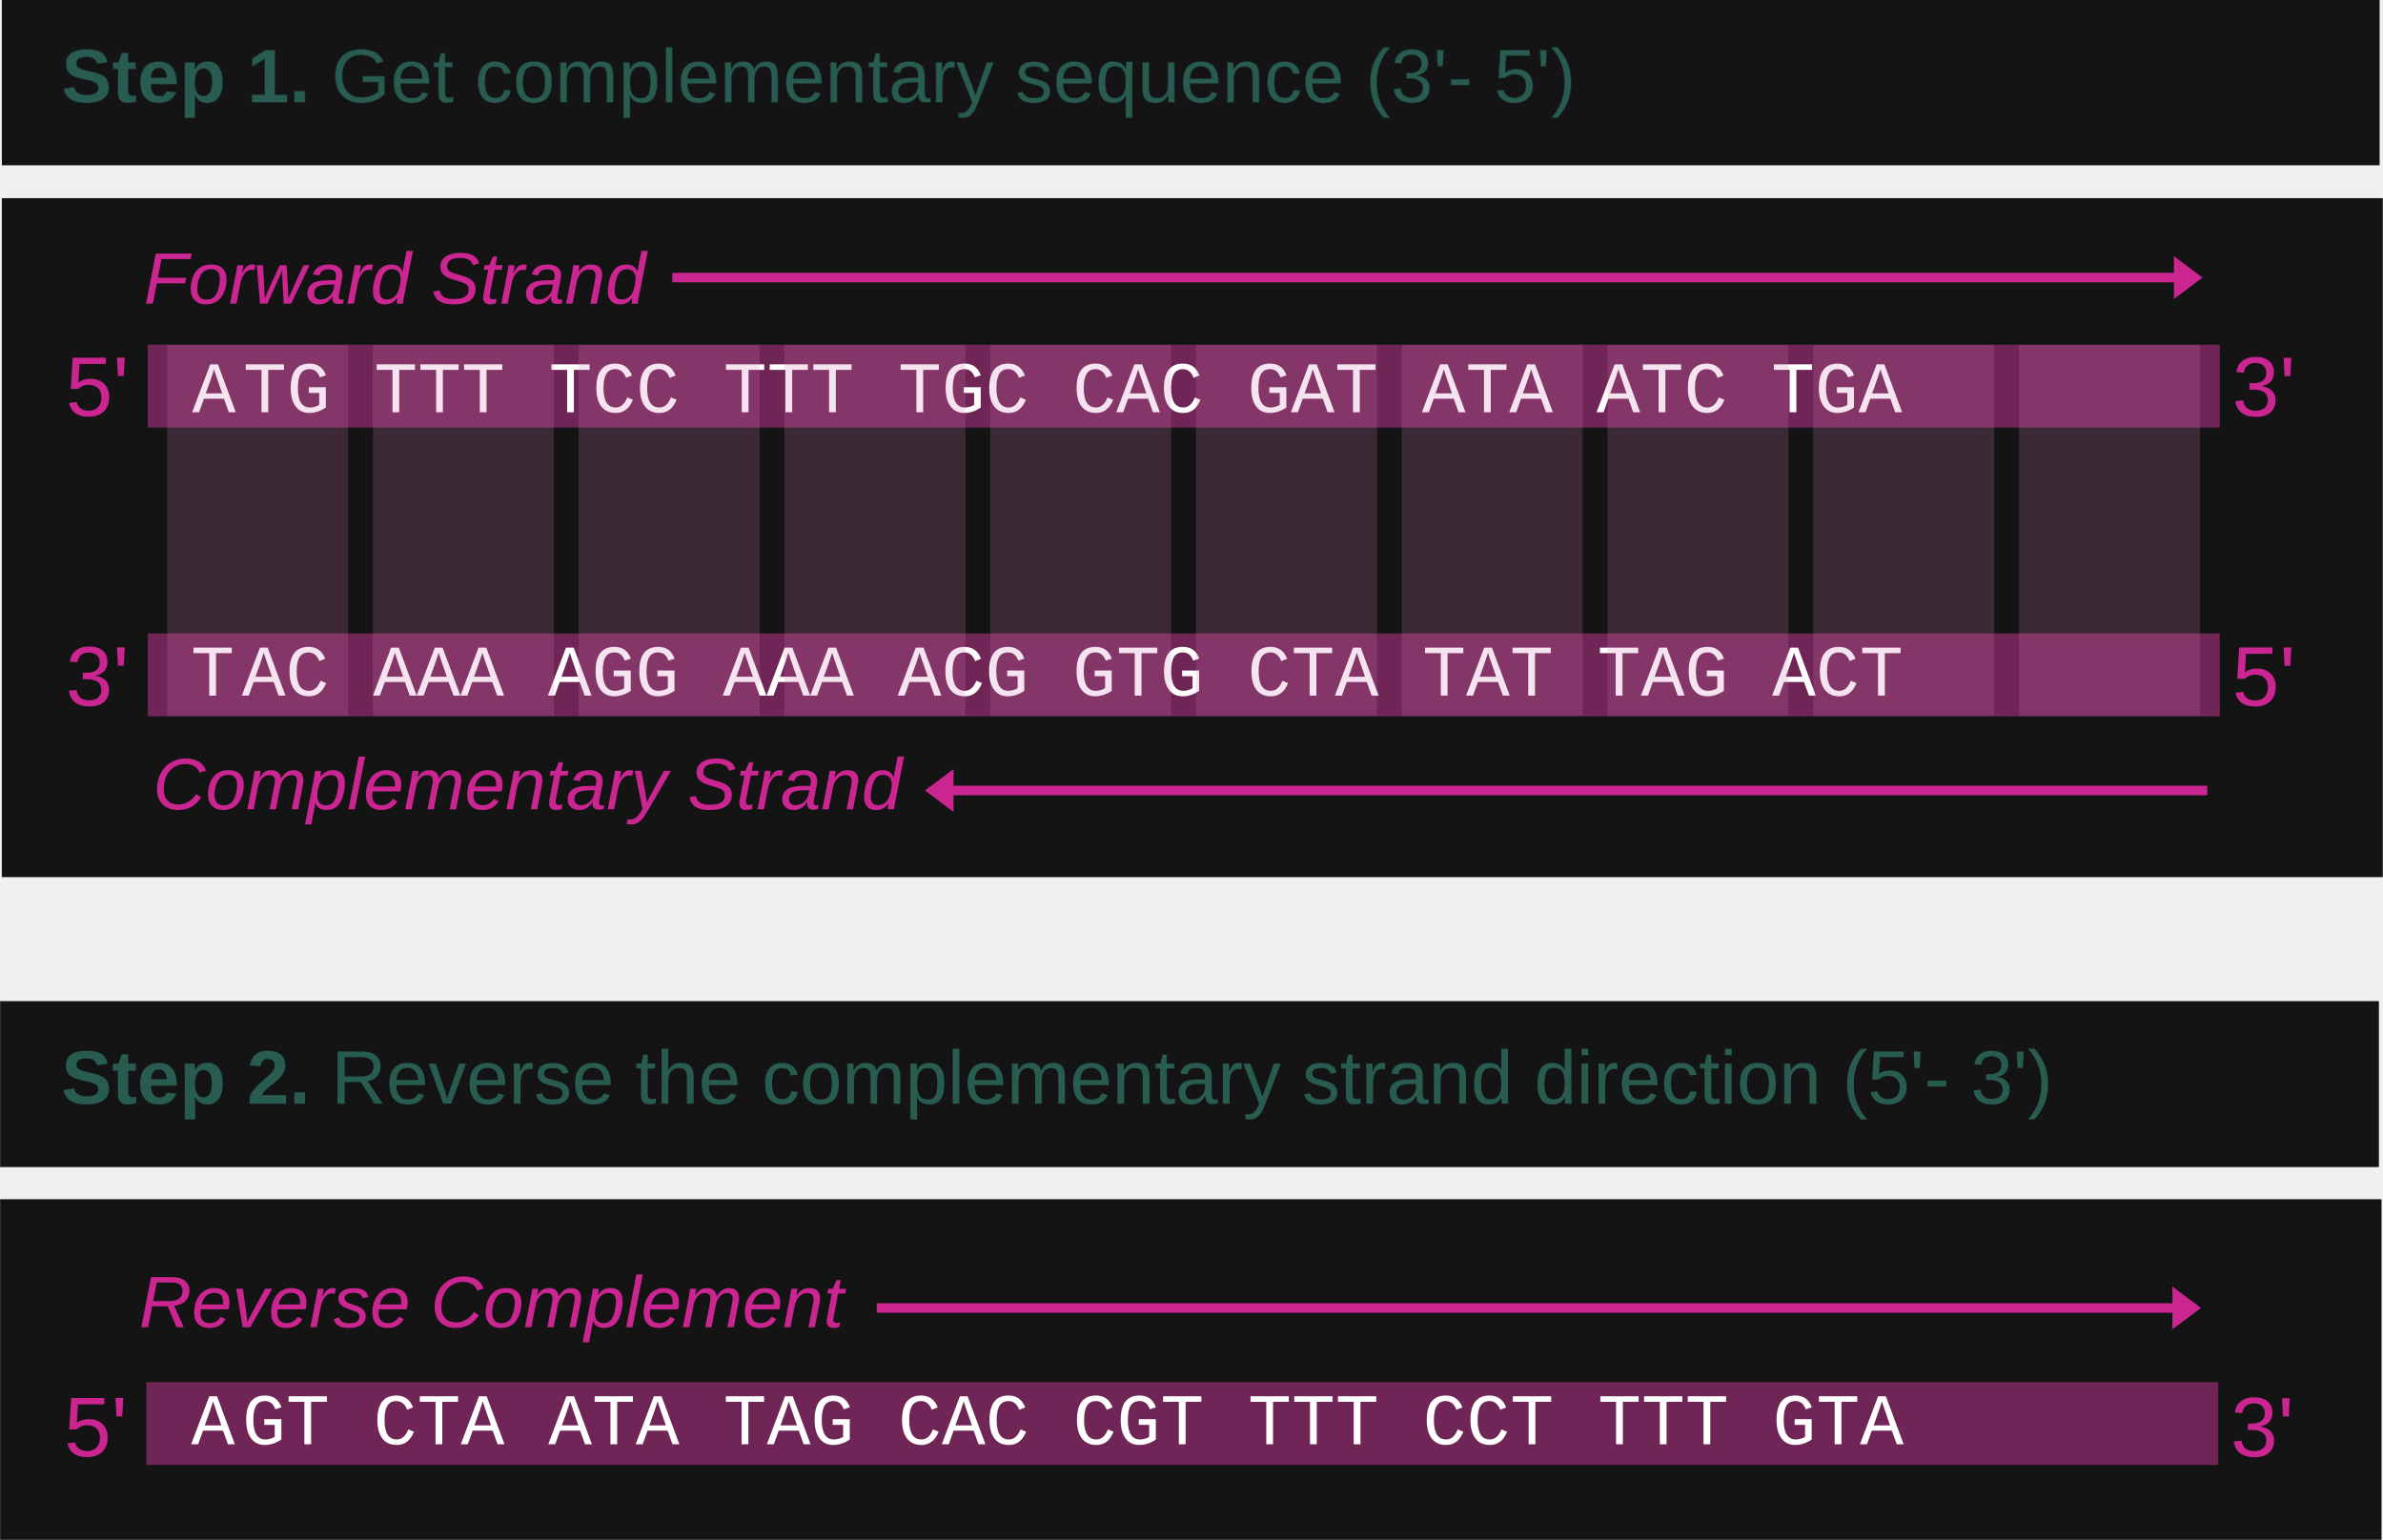
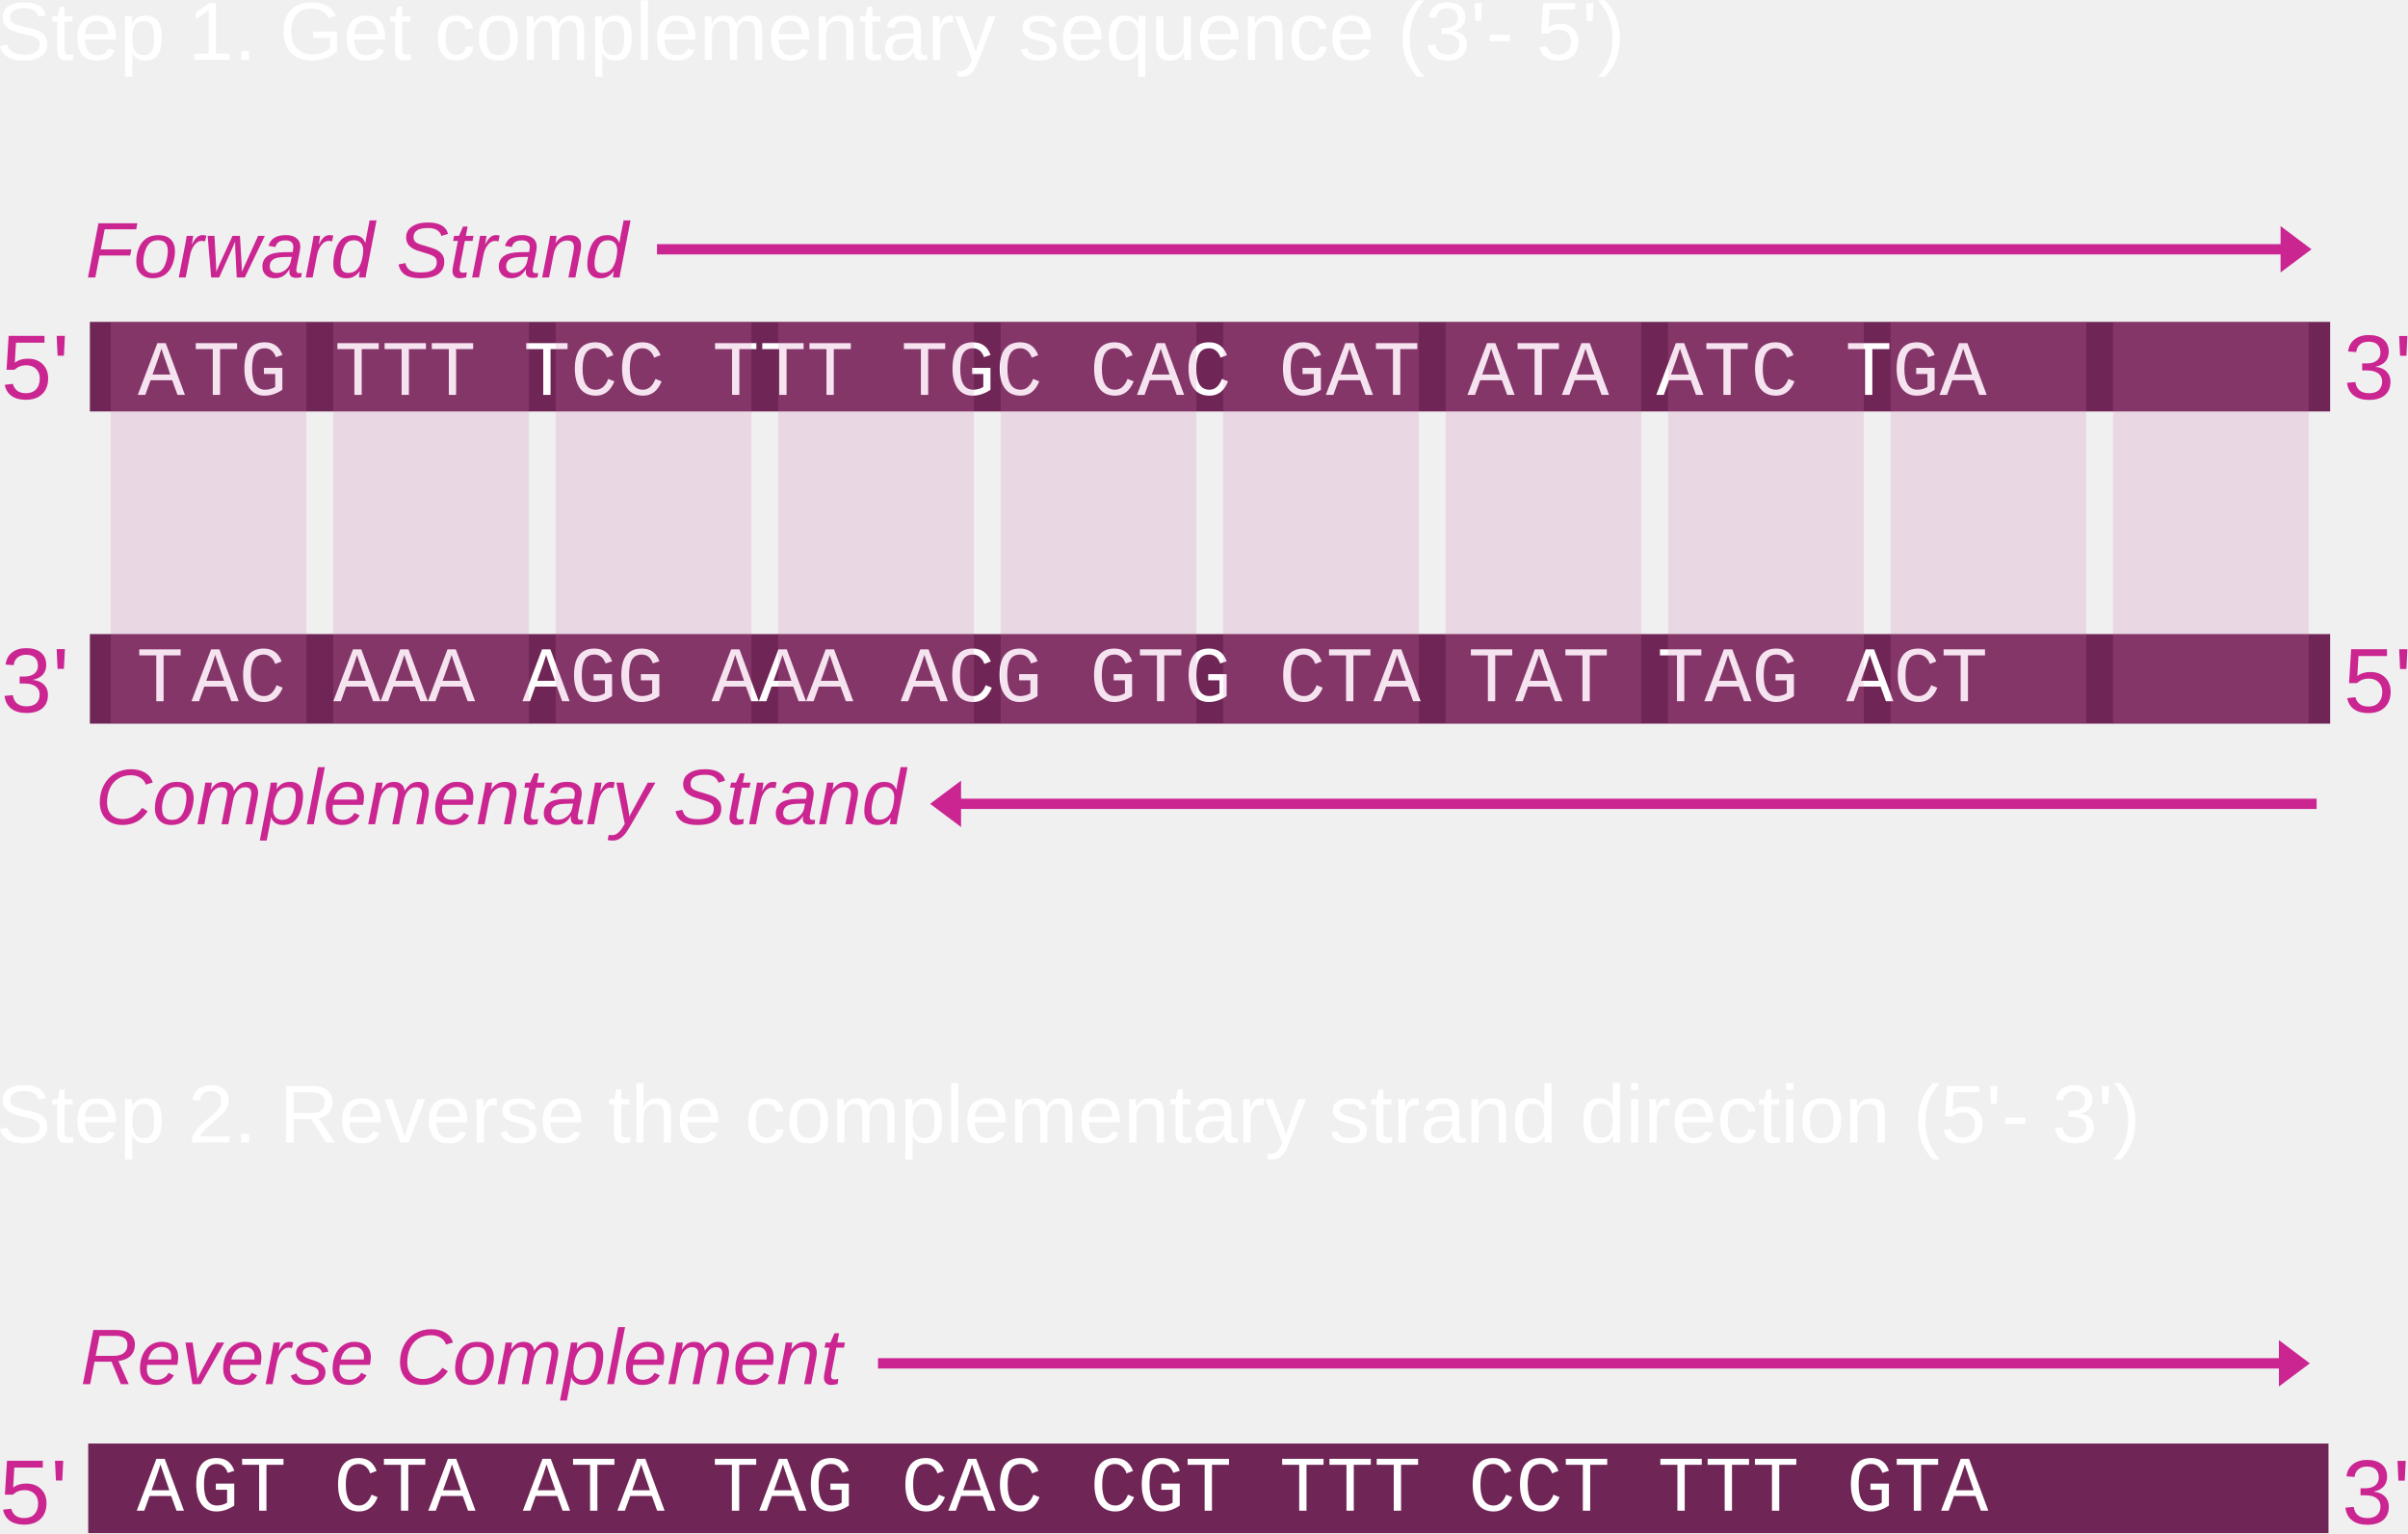
- <svg xmlns="http://www.w3.org/2000/svg" width="100%" height="100%" viewBox="0 0 6252 4041" version="1.1" xml:space="preserve" style="fill-rule:evenodd;clip-rule:evenodd;stroke-linecap:square;stroke-linejoin:round;stroke-miterlimit:1.5;">
+ <svg xmlns="http://www.w3.org/2000/svg" width="100%" height="100%" viewBox="0 0 5843 3721" version="1.1" xml:space="preserve" style="fill-rule:evenodd;clip-rule:evenodd;stroke-linecap:square;stroke-linejoin:round;stroke-miterlimit:1.5;">
  <g>
-     <rect x="4.829" y="520" width="6246.647" height="1781.771" style="fill:#141414;" />
    <g>
      <g>
-         <path d="M1776.44,728.441l4002.057,0" style="fill:none;" />
-         <path d="M5703.497,672.191l75,56.25l-75,56.25l0,-112.5Z" style="fill:#ca2591;" />
-         <path d="M1776.44,728.441l3942.057,0" style="fill:none;stroke:#ca2591;stroke-width:25px;" />
+         <path d="M1606.729,605.04l4002.057,0" style="fill:none;" />
+         <path d="M5533.786,548.79l75,56.25l-75,56.25l0,-112.5Z" style="fill:#ca2591;" />
+         <path d="M1606.729,605.04l3942.057,0" style="fill:none;stroke:#ca2591;stroke-width:25px;" />
      </g>
-       <rect x="387.789" y="904.642" width="5436.003" height="217.387" style="fill:#6f2555;" />
-       <rect x="387.789" y="1662.392" width="5436.003" height="217.387" style="fill:#6f2555;" />
-       <g transform="matrix(190.8833,0,0,190.8833,5696.787,1081.885)" />
-       <text x="504.035px" y="1081.885px" style="font-family:'CourierNewPSMT', 'Courier New', monospace;font-size:190.883px;fill:#fff;">A<tspan x="637.672px 771.309px 904.946px 1038.583px 1172.22px 1305.857px 1439.493px 1573.13px 1706.767px 1840.404px 1974.041px 2107.678px 2241.315px 2374.952px 2508.589px 2642.226px 2775.863px 2909.5px 3043.137px 3176.774px 3310.411px 3444.047px 3577.684px 3711.321px 3844.958px 3978.595px 4112.232px 4245.869px 4379.506px 4513.143px 4646.78px 4780.417px 4914.054px 5047.691px 5181.328px 5314.965px 5448.601px 5582.238px " y="1081.885px 1081.885px 1081.885px 1081.885px 1081.885px 1081.885px 1081.885px 1081.885px 1081.885px 1081.885px 1081.885px 1081.885px 1081.885px 1081.885px 1081.885px 1081.885px 1081.885px 1081.885px 1081.885px 1081.885px 1081.885px 1081.885px 1081.885px 1081.885px 1081.885px 1081.885px 1081.885px 1081.885px 1081.885px 1081.885px 1081.885px 1081.885px 1081.885px 1081.885px 1081.885px 1081.885px 1081.885px 1081.885px ">TG TTT TCC TTT TGC CAC GAT ATA ATC TGA</tspan>
+       <rect x="218.078" y="781.241" width="5436.003" height="217.387" style="fill:#6f2555;" />
+       <rect x="218.078" y="1538.991" width="5436.003" height="217.387" style="fill:#6f2555;" />
+       <g transform="matrix(190.8833,0,0,190.8833,5527.076,958.4835)" />
+       <text x="334.324px" y="958.483px" style="font-family:'CourierNewPSMT', 'Courier New', monospace;font-size:190.883px;fill:#fff;">A<tspan x="467.961px 601.598px 735.235px 868.872px 1002.509px 1136.145px 1269.782px 1403.419px 1537.056px 1670.693px 1804.33px 1937.967px 2071.604px 2205.241px 2338.878px 2472.515px 2606.152px 2739.789px 2873.426px 3007.063px 3140.699px 3274.336px 3407.973px 3541.61px 3675.247px 3808.884px 3942.521px 4076.158px 4209.795px 4343.432px 4477.069px 4610.706px 4744.343px 4877.98px 5011.617px 5145.254px 5278.89px 5412.527px " y="958.483px 958.483px 958.483px 958.483px 958.483px 958.483px 958.483px 958.483px 958.483px 958.483px 958.483px 958.483px 958.483px 958.483px 958.483px 958.483px 958.483px 958.483px 958.483px 958.483px 958.483px 958.483px 958.483px 958.483px 958.483px 958.483px 958.483px 958.483px 958.483px 958.483px 958.483px 958.483px 958.483px 958.483px 958.483px 958.483px 958.483px 958.483px ">TG TTT TCC TTT TGC CAC GAT ATA ATC TGA</tspan>
      </text>
-       <g transform="matrix(191.1581,0,0,191.1581,5700.759,1825.408)" />
-       <text x="500.53px" y="1825.408px" style="font-family:'CourierNewPSMT', 'Courier New', monospace;font-size:191.158px;fill:#fff;">T<tspan x="634.359px 768.188px 902.018px 1035.847px 1169.676px 1303.506px 1437.335px 1571.165px 1704.994px 1838.823px 1972.653px 2106.482px 2240.311px 2374.141px 2507.97px 2641.799px 2775.629px 2909.458px 3043.287px 3177.117px 3310.946px 3444.775px 3578.605px 3712.434px 3846.263px 3980.093px 4113.922px 4247.751px 4381.581px 4515.41px 4649.24px 4783.069px 4916.898px 5050.728px 5184.557px 5318.386px 5452.216px 5586.045px " y="1825.408px 1825.408px 1825.408px 1825.408px 1825.408px 1825.408px 1825.408px 1825.408px 1825.408px 1825.408px 1825.408px 1825.408px 1825.408px 1825.408px 1825.408px 1825.408px 1825.408px 1825.408px 1825.408px 1825.408px 1825.408px 1825.408px 1825.408px 1825.408px 1825.408px 1825.408px 1825.408px 1825.408px 1825.408px 1825.408px 1825.408px 1825.408px 1825.408px 1825.408px 1825.408px 1825.408px 1825.408px 1825.408px ">AC AAA AGG AAA ACG GTG CTA TAT TAG ACT</tspan>
+       <g transform="matrix(191.1581,0,0,191.1581,5531.047,1702.007)" />
+       <text x="330.819px" y="1702.007px" style="font-family:'CourierNewPSMT', 'Courier New', monospace;font-size:191.158px;fill:#fff;">T<tspan x="464.648px 598.477px 732.307px 866.136px 999.965px 1133.795px 1267.624px 1401.453px 1535.283px 1669.112px 1802.942px 1936.771px 2070.6px 2204.43px 2338.259px 2472.088px 2605.918px 2739.747px 2873.576px 3007.406px 3141.235px 3275.064px 3408.894px 3542.723px 3676.552px 3810.382px 3944.211px 4078.04px 4211.87px 4345.699px 4479.528px 4613.358px 4747.187px 4881.017px 5014.846px 5148.675px 5282.505px 5416.334px " y="1702.007px 1702.007px 1702.007px 1702.007px 1702.007px 1702.007px 1702.007px 1702.007px 1702.007px 1702.007px 1702.007px 1702.007px 1702.007px 1702.007px 1702.007px 1702.007px 1702.007px 1702.007px 1702.007px 1702.007px 1702.007px 1702.007px 1702.007px 1702.007px 1702.007px 1702.007px 1702.007px 1702.007px 1702.007px 1702.007px 1702.007px 1702.007px 1702.007px 1702.007px 1702.007px 1702.007px 1702.007px 1702.007px ">AC AAA AGG AAA ACG GTG CTA TAT TAG ACT</tspan>
      </text>
-       <rect x="438.468" y="904.872" width="474.783" height="973.573" style="fill:#d57bb6;fill-opacity:0.21;" />
-       <rect x="978.305" y="904.872" width="474.783" height="973.573" style="fill:#d57bb6;fill-opacity:0.21;" />
-       <rect x="1518.141" y="904.872" width="474.783" height="973.573" style="fill:#d57bb6;fill-opacity:0.21;" />
-       <rect x="2057.978" y="904.872" width="474.783" height="973.573" style="fill:#d57bb6;fill-opacity:0.21;" />
-       <rect x="2597.814" y="904.872" width="474.783" height="973.573" style="fill:#d57bb6;fill-opacity:0.21;" />
-       <rect x="3137.651" y="904.872" width="474.783" height="973.573" style="fill:#d57bb6;fill-opacity:0.21;" />
-       <rect x="3677.487" y="904.872" width="474.783" height="973.573" style="fill:#d57bb6;fill-opacity:0.21;" />
-       <rect x="4217.324" y="904.872" width="474.783" height="973.573" style="fill:#d57bb6;fill-opacity:0.21;" />
-       <rect x="4757.16" y="904.872" width="474.783" height="973.573" style="fill:#d57bb6;fill-opacity:0.21;" />
-       <rect x="5296.996" y="904.872" width="474.783" height="973.573" style="fill:#d57bb6;fill-opacity:0.21;" />
-       <g transform="matrix(222.2769,0,0,222.2769,338.331,1091.534)" />
-       <text x="172.275px" y="1091.534px" style="font-family:'ArialMT', 'Arial', sans-serif;font-size:222.277px;fill:#ca2591;">5'</text>
-       <g transform="matrix(222.2769,0,0,222.2769,6022.395,1091.805)" />
-       <text x="5856.339px" y="1091.805px" style="font-family:'ArialMT', 'Arial', sans-serif;font-size:222.277px;fill:#ca2591;">3'</text>
-       <g transform="matrix(222.2769,0,0,222.2769,338.331,1851.721)" />
-       <text x="172.275px" y="1851.721px" style="font-family:'ArialMT', 'Arial', sans-serif;font-size:222.277px;fill:#ca2591;">3'</text>
-       <g transform="matrix(222.2769,0,0,222.2769,6022.395,1851.992)" />
-       <text x="5856.339px" y="1851.992px" style="font-family:'ArialMT', 'Arial', sans-serif;font-size:222.277px;fill:#ca2591;">5'</text>
-       <g transform="matrix(191.1581,0,0,191.1581,1694.663,796.8589)" />
-       <text x="377.277px" y="796.859px" style="font-family:'Arial-ItalicMT', 'Arial', sans-serif;font-style:italic;font-size:191.158px;fill:#ca2591;">Forward Strand</text>
-       <g transform="matrix(191.1581,0,0,191.1581,2366.814,2123.852)" />
-       <text x="401.283px" y="2123.852px" style="font-family:'Arial-ItalicMT', 'Arial', sans-serif;font-style:italic;font-size:191.158px;fill:#ca2591;">Complementary Strand</text>
+       <rect x="268.757" y="781.471" width="474.783" height="973.573" style="fill:#d57bb6;fill-opacity:0.21;" />
+       <rect x="808.594" y="781.471" width="474.783" height="973.573" style="fill:#d57bb6;fill-opacity:0.21;" />
+       <rect x="1348.43" y="781.471" width="474.783" height="973.573" style="fill:#d57bb6;fill-opacity:0.21;" />
+       <rect x="1888.267" y="781.471" width="474.783" height="973.573" style="fill:#d57bb6;fill-opacity:0.21;" />
+       <rect x="2428.103" y="781.471" width="474.783" height="973.573" style="fill:#d57bb6;fill-opacity:0.21;" />
+       <rect x="2967.94" y="781.471" width="474.783" height="973.573" style="fill:#d57bb6;fill-opacity:0.21;" />
+       <rect x="3507.776" y="781.471" width="474.783" height="973.573" style="fill:#d57bb6;fill-opacity:0.21;" />
+       <rect x="4047.613" y="781.471" width="474.783" height="973.573" style="fill:#d57bb6;fill-opacity:0.21;" />
+       <rect x="4587.449" y="781.471" width="474.783" height="973.573" style="fill:#d57bb6;fill-opacity:0.21;" />
+       <rect x="5127.285" y="781.471" width="474.783" height="973.573" style="fill:#d57bb6;fill-opacity:0.21;" />
+       <g transform="matrix(222.2769,0,0,222.2769,168.62,968.1327)" />
+       <text x="2.564px" y="968.133px" style="font-family:'ArialMT', 'Arial', sans-serif;font-size:222.277px;fill:#ca2591;">5'</text>
+       <g transform="matrix(222.2769,0,0,222.2769,5852.684,968.404)" />
+       <text x="5686.628px" y="968.404px" style="font-family:'ArialMT', 'Arial', sans-serif;font-size:222.277px;fill:#ca2591;">3'</text>
+       <g transform="matrix(222.2769,0,0,222.2769,168.62,1728.32)" />
+       <text x="2.564px" y="1728.32px" style="font-family:'ArialMT', 'Arial', sans-serif;font-size:222.277px;fill:#ca2591;">3'</text>
+       <g transform="matrix(222.2769,0,0,222.2769,5852.684,1728.591)" />
+       <text x="5686.628px" y="1728.591px" style="font-family:'ArialMT', 'Arial', sans-serif;font-size:222.277px;fill:#ca2591;">5'</text>
+       <g transform="matrix(191.1581,0,0,191.1581,1524.952,673.4577)" />
+       <text x="207.566px" y="673.458px" style="font-family:'Arial-ItalicMT', 'Arial', sans-serif;font-style:italic;font-size:191.158px;fill:#ca2591;">Forward Strand</text>
+       <g transform="matrix(191.1581,0,0,191.1581,2197.103,2000.451)" />
+       <text x="231.572px" y="2000.451px" style="font-family:'Arial-ItalicMT', 'Arial', sans-serif;font-style:italic;font-size:191.158px;fill:#ca2591;">Complementary Strand</text>
      <g>
-         <path d="M5778.497,2074.382l-3351.783,0" style="fill:none;" />
-         <path d="M2501.714,2130.632l-75,-56.25l75,-56.25l0,112.5Z" style="fill:#ca2591;" />
-         <path d="M5778.497,2074.382l-3291.783,0" style="fill:none;stroke:#ca2591;stroke-width:25px;" />
+         <path d="M5608.786,1950.981l-3351.783,0" style="fill:none;" />
+         <path d="M2332.003,2007.231l-75,-56.25l75,-56.25l0,112.5Z" style="fill:#ca2591;" />
+         <path d="M5608.786,1950.981l-3291.783,0" style="fill:none;stroke:#ca2591;stroke-width:25px;" />
      </g>
    </g>
  </g>
  <g>
-     <rect x="0.667" y="3147.969" width="6246.647" height="892.219" style="fill:#141414;stroke:#141414;stroke-width:1.33px;stroke-linecap:round;" />
    <g>
-       <rect x="383.789" y="3627.005" width="5436.003" height="217.387" style="fill:#6f2555;" />
-       <g transform="matrix(191.1581,0,0,191.1581,5701.765,3790.022)" />
-       <text x="501.537px" y="3790.022px" style="font-family:'CourierNewPSMT', 'Courier New', monospace;font-size:191.158px;fill:#fff;">A<tspan x="635.366px 769.195px 903.025px 1036.854px 1170.683px 1304.513px 1438.342px 1572.171px 1706.001px 1839.83px 1973.659px 2107.489px 2241.318px 2375.147px 2508.977px 2642.806px 2776.635px 2910.465px 3044.294px 3178.124px 3311.953px 3445.782px 3579.612px 3713.441px 3847.27px 3981.1px 4114.929px 4248.758px 4382.588px 4516.417px 4650.246px 4784.076px 4917.905px 5051.734px 5185.564px 5319.393px 5453.222px 5587.052px " y="3790.022px 3790.022px 3790.022px 3790.022px 3790.022px 3790.022px 3790.022px 3790.022px 3790.022px 3790.022px 3790.022px 3790.022px 3790.022px 3790.022px 3790.022px 3790.022px 3790.022px 3790.022px 3790.022px 3790.022px 3790.022px 3790.022px 3790.022px 3790.022px 3790.022px 3790.022px 3790.022px 3790.022px 3790.022px 3790.022px 3790.022px 3790.022px 3790.022px 3790.022px 3790.022px 3790.022px 3790.022px 3790.022px ">GT CTA ATA TAG CAC CGT TTT CCT TTT GTA</tspan>
+       <rect x="214.078" y="3503.604" width="5436.003" height="217.387" style="fill:#6f2555;" />
+       <g transform="matrix(191.1581,0,0,191.1581,5532.054,3666.621)" />
+       <text x="331.826px" y="3666.621px" style="font-family:'CourierNewPSMT', 'Courier New', monospace;font-size:191.158px;fill:#fff;">A<tspan x="465.655px 599.484px 733.314px 867.143px 1000.972px 1134.802px 1268.631px 1402.46px 1536.29px 1670.119px 1803.948px 1937.778px 2071.607px 2205.436px 2339.266px 2473.095px 2606.924px 2740.754px 2874.583px 3008.413px 3142.242px 3276.071px 3409.901px 3543.73px 3677.559px 3811.389px 3945.218px 4079.047px 4212.877px 4346.706px 4480.535px 4614.365px 4748.194px 4882.023px 5015.853px 5149.682px 5283.511px 5417.341px " y="3666.621px 3666.621px 3666.621px 3666.621px 3666.621px 3666.621px 3666.621px 3666.621px 3666.621px 3666.621px 3666.621px 3666.621px 3666.621px 3666.621px 3666.621px 3666.621px 3666.621px 3666.621px 3666.621px 3666.621px 3666.621px 3666.621px 3666.621px 3666.621px 3666.621px 3666.621px 3666.621px 3666.621px 3666.621px 3666.621px 3666.621px 3666.621px 3666.621px 3666.621px 3666.621px 3666.621px 3666.621px 3666.621px ">GT CTA ATA TAG CAC CGT TTT CCT TTT GTA</tspan>
      </text>
-       <g transform="matrix(222.2769,0,0,222.2769,334.331,3821.669)" />
-       <text x="168.275px" y="3821.669px" style="font-family:'ArialMT', 'Arial', sans-serif;font-size:222.277px;fill:#ca2591;">5'</text>
-       <g transform="matrix(222.2769,0,0,222.2769,6018.395,3821.94)" />
-       <text x="5852.339px" y="3821.94px" style="font-family:'ArialMT', 'Arial', sans-serif;font-size:222.277px;fill:#ca2591;">3'</text>
-       <g transform="matrix(191.1581,0,0,191.1581,2213.417,3482.933)" />
-       <text x="364.839px" y="3482.933px" style="font-family:'Arial-ItalicMT', 'Arial', sans-serif;font-style:italic;font-size:191.158px;fill:#ca2591;">Reverse Complement</text>
+       <g transform="matrix(222.2769,0,0,222.2769,164.62,3698.268)" />
+       <text x="-1.436px" y="3698.268px" style="font-family:'ArialMT', 'Arial', sans-serif;font-size:222.277px;fill:#ca2591;">5'</text>
+       <g transform="matrix(222.2769,0,0,222.2769,5848.684,3698.539)" />
+       <text x="5682.628px" y="3698.539px" style="font-family:'ArialMT', 'Arial', sans-serif;font-size:222.277px;fill:#ca2591;">3'</text>
+       <g transform="matrix(191.1581,0,0,191.1581,2043.706,3359.532)" />
+       <text x="195.128px" y="3359.532px" style="font-family:'Arial-ItalicMT', 'Arial', sans-serif;font-style:italic;font-size:191.158px;fill:#ca2591;">Reverse Complement</text>
      <g>
-         <path d="M2312.741,3432.344l3461.756,0" style="fill:none;" />
-         <path d="M5699.497,3376.094l75,56.25l-75,56.25l0,-112.5Z" style="fill:#ca2591;" />
-         <path d="M2312.741,3432.344l3401.756,0" style="fill:none;stroke:#ca2591;stroke-width:25px;" />
+         <path d="M2143.03,3308.943l3461.756,0" style="fill:none;" />
+         <path d="M5529.786,3252.693l75,56.25l-75,56.25l0,-112.5Z" style="fill:#ca2591;" />
+         <path d="M2143.03,3308.943l3401.756,0" style="fill:none;stroke:#ca2591;stroke-width:25px;" />
      </g>
    </g>
  </g>
-   <rect x="4.829" y="0" width="6238.322" height="433.771" style="fill:#141414;" />
-   <rect x="0.667" y="2628" width="6239.709" height="433.771" style="fill:#141414;stroke:#141414;stroke-width:1.33px;stroke-linecap:round;" />
-   <g transform="matrix(1.59381,0,0,1.59381,-6499.57,-1605.136)">
-     <text x="4178.873px" y="1175.535px" style="font-family:'Arial-BoldMT', 'Arial', sans-serif;font-weight:700;font-size:125px;fill:#295c51;stroke:#192728;stroke-width:0.84px;stroke-linecap:butt;stroke-miterlimit:2;">Step 1.</text>
-     <g transform="matrix(125,0,0,125,6672.099,1175.535)" />
-     <text x="4623.454px" y="1175.535px" style="font-family:'ArialMT', 'Arial', sans-serif;font-size:125px;fill:#295c51;stroke:#192728;stroke-width:0.84px;stroke-linecap:butt;stroke-miterlimit:2;">Get complementary sequence (3'- 5')</text>
-   </g>
-   <g transform="matrix(1.59381,0,0,1.59381,-6499.57,1022.864)">
-     <text x="4178.873px" y="1175.535px" style="font-family:'Arial-BoldMT', 'Arial', sans-serif;font-weight:700;font-size:125px;fill:#295c50;">Step 2.</text>
-     <g transform="matrix(125,0,0,125,7457.072,1175.535)" />
-     <text x="4623.454px" y="1175.535px" style="font-family:'ArialMT', 'Arial', sans-serif;font-size:125px;fill:#295c50;">Reverse the complementary strand direction (5'- 3')</text>
-   </g>
+   <g transform="matrix(199.2263,0,0,199.2263,3942.89,145.0422)" />
+   <text x="-8.95px" y="145.042px" style="font-family:'ArialMT', 'Arial', sans-serif;font-size:199.226px;fill:#fff;">Step 1. Get complementary sequence (3'- 5')</text>
+   <g transform="matrix(199.2263,0,0,199.2263,5193.988,2773.042)" />
+   <text x="-8.95px" y="2773.042px" style="font-family:'ArialMT', 'Arial', sans-serif;font-size:199.226px;fill:#fff;">Step 2. Reverse the complementary strand direction (5'- 3')</text>
</svg>
